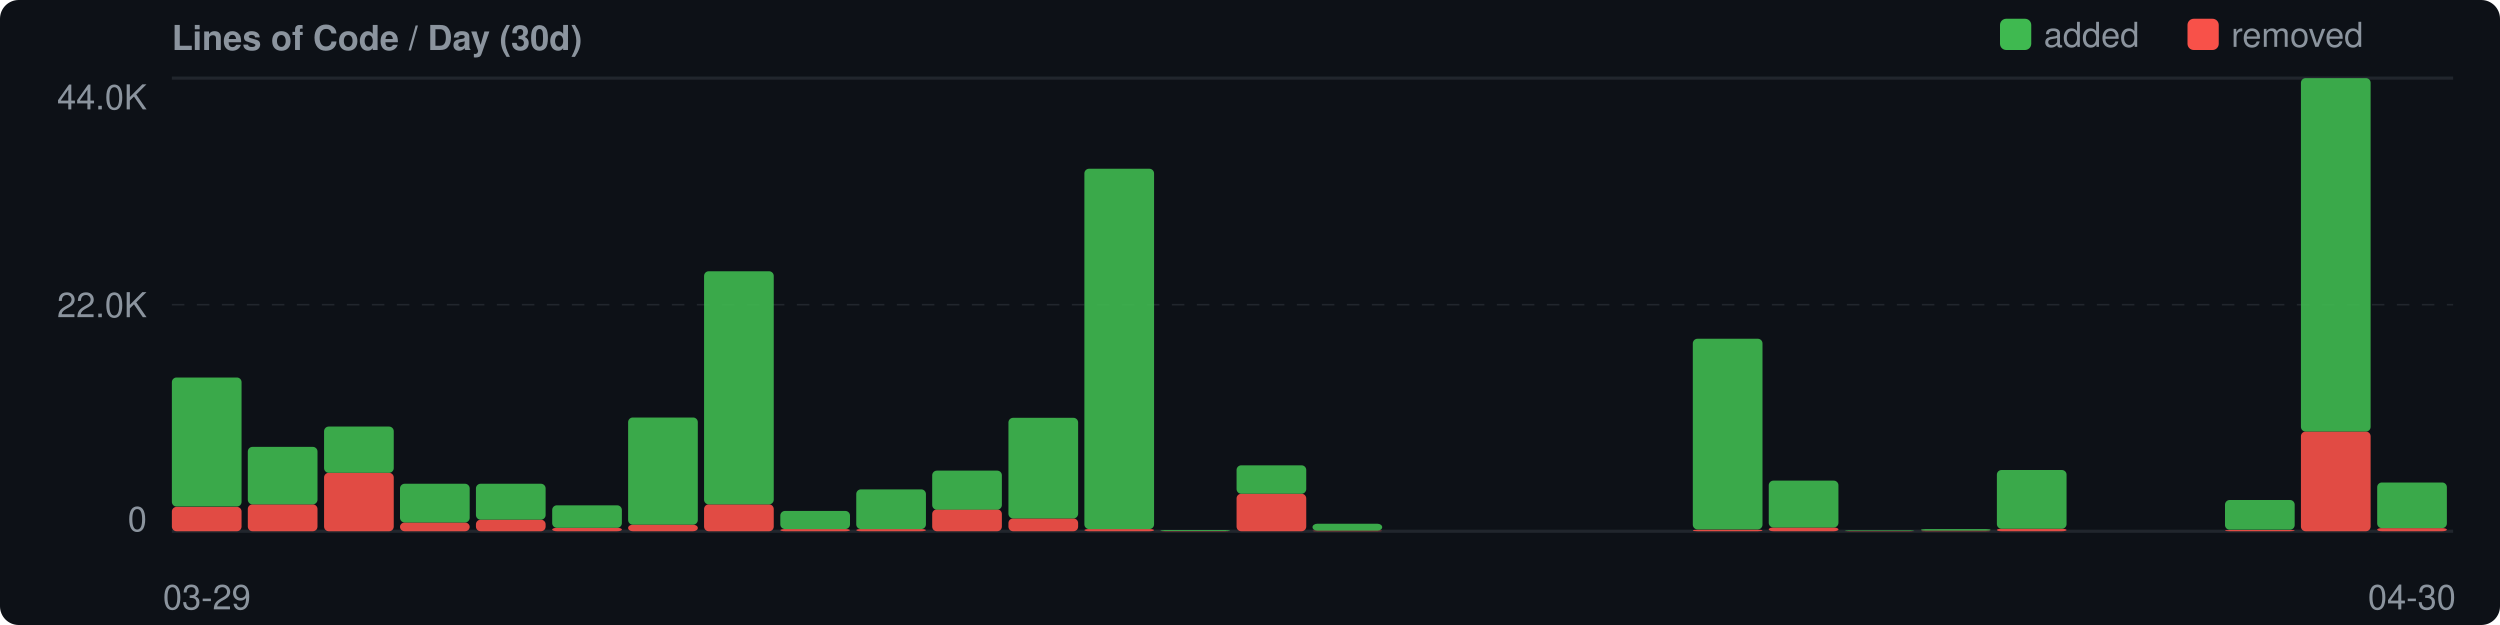
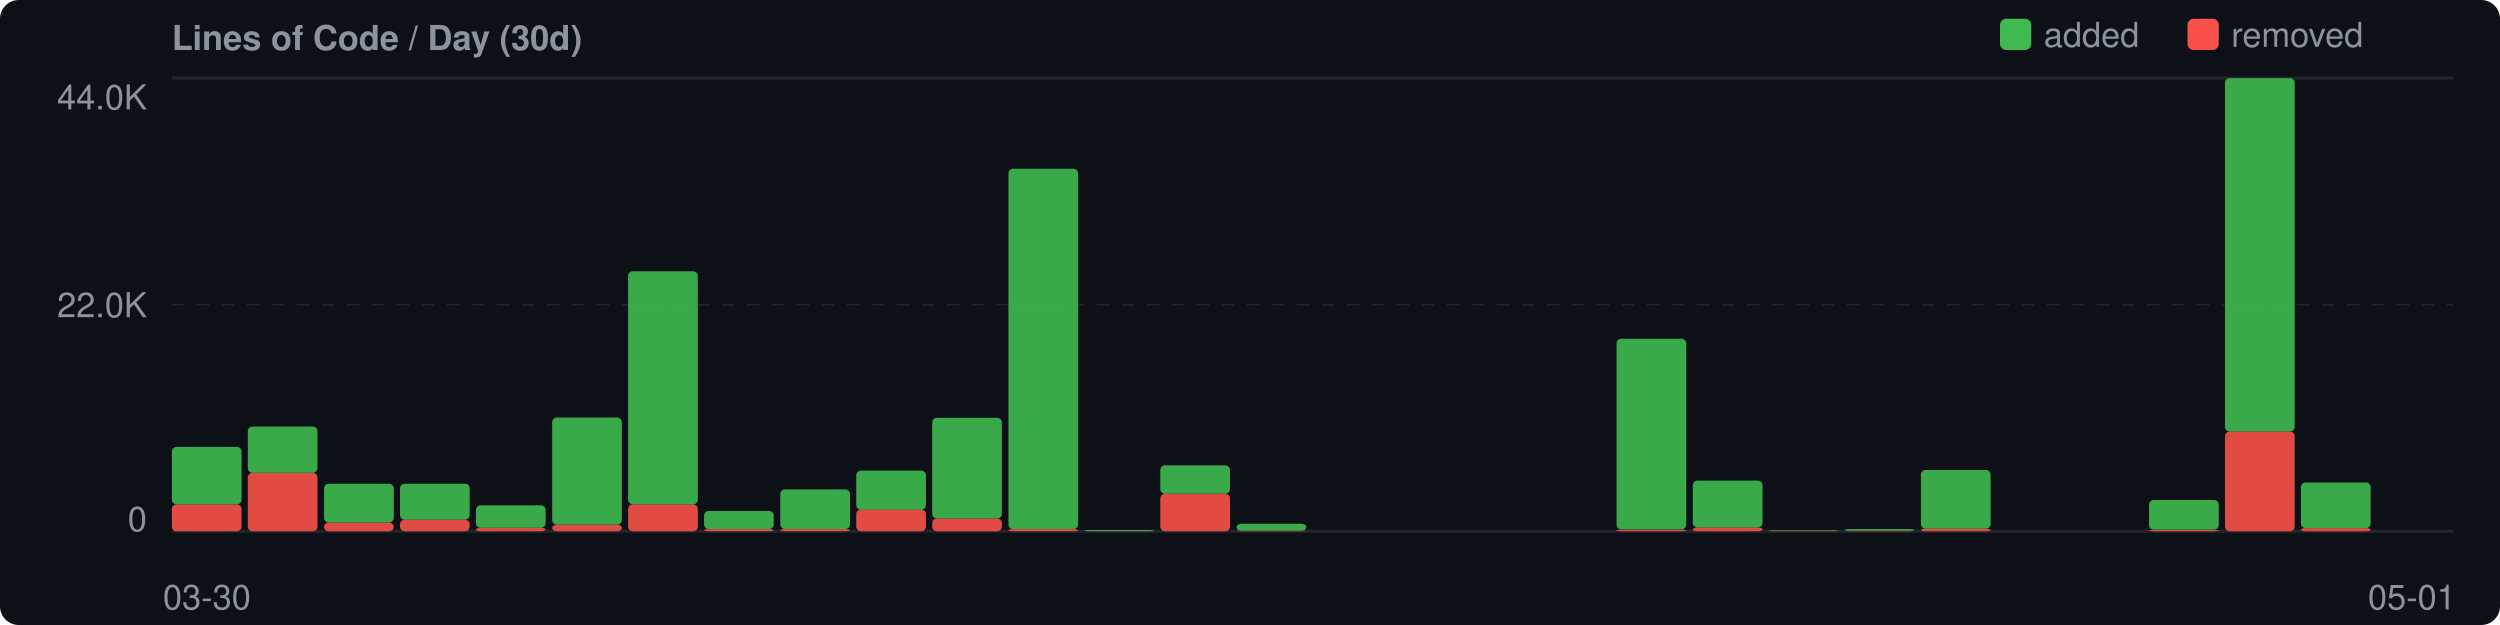
<svg xmlns="http://www.w3.org/2000/svg" width="800" height="200" viewBox="0 0 800 200">
  <rect width="800" height="200" fill="#0d1117" rx="6" />
  <style>text { font-family: system-ui, -apple-system, 'Segoe UI', Helvetica, Arial, sans-serif; fill: #8b949e; font-size: 11px; }</style>
  <text x="55" y="16" fill="#c9d1d9" font-size="13" font-weight="600">Lines of Code / Day (30d)</text>
  <rect x="640" y="6" width="10" height="10" fill="#3fb950" rx="2" />
  <text x="654" y="15" font-size="10" fill="#c9d1d9">added</text>
  <rect x="700" y="6" width="10" height="10" fill="#f85149" rx="2" />
  <text x="714" y="15" font-size="10" fill="#c9d1d9">removed</text>
  <text x="47" y="35" text-anchor="end" font-size="10">44.0K</text>
  <text x="47" y="170" text-anchor="end" font-size="10">0</text>
  <line x1="55" y1="25" x2="785" y2="25" stroke="#21262d" stroke-width="1" />
  <line x1="55" y1="170" x2="785" y2="170" stroke="#21262d" stroke-width="1" />
  <line x1="55" y1="97.5" x2="785" y2="97.5" stroke="#21262d" stroke-width="0.5" stroke-dasharray="4,4" />
  <text x="47" y="101.5" text-anchor="end" font-size="10">22.0K</text>
-   <rect x="55.0" y="162.2" width="22.3" height="7.8" fill="#f85149" rx="1.5" opacity="0.9" />
-   <rect x="55.0" y="120.8" width="22.3" height="41.3" fill="#3fb950" rx="1.5" opacity="0.9" />
-   <text x="66.2" y="195" text-anchor="middle" font-size="10">03-29</text>
-   <rect x="79.3" y="161.4" width="22.3" height="8.6" fill="#f85149" rx="1.5" opacity="0.9" />
-   <rect x="79.3" y="143.0" width="22.3" height="18.4" fill="#3fb950" rx="1.5" opacity="0.9" />
-   <rect x="103.7" y="151.3" width="22.3" height="18.7" fill="#f85149" rx="1.5" opacity="0.9" />
-   <rect x="103.7" y="136.5" width="22.3" height="14.8" fill="#3fb950" rx="1.5" opacity="0.9" />
-   <rect x="128.0" y="167.2" width="22.3" height="2.8" fill="#f85149" rx="1.5" opacity="0.9" />
-   <rect x="128.0" y="154.8" width="22.3" height="12.4" fill="#3fb950" rx="1.5" opacity="0.9" />
-   <rect x="152.3" y="166.3" width="22.3" height="3.7" fill="#f85149" rx="1.5" opacity="0.9" />
-   <rect x="152.3" y="154.8" width="22.3" height="11.5" fill="#3fb950" rx="1.5" opacity="0.9" />
-   <rect x="176.7" y="168.9" width="22.3" height="1.1" fill="#f85149" rx="1.5" opacity="0.9" />
-   <rect x="176.7" y="161.7" width="22.3" height="7.2" fill="#3fb950" rx="1.5" opacity="0.9" />
-   <rect x="201.0" y="167.9" width="22.3" height="2.1" fill="#f85149" rx="1.5" opacity="0.9" />
-   <rect x="201.0" y="133.6" width="22.3" height="34.3" fill="#3fb950" rx="1.5" opacity="0.9" />
-   <rect x="225.3" y="161.4" width="22.3" height="8.6" fill="#f85149" rx="1.5" opacity="0.9" />
-   <rect x="225.3" y="86.8" width="22.3" height="74.6" fill="#3fb950" rx="1.5" opacity="0.9" />
+   <rect x="55.0" y="161.4" width="22.3" height="8.6" fill="#f85149" rx="1.5" opacity="0.9" />
+   <rect x="55.0" y="143.0" width="22.3" height="18.4" fill="#3fb950" rx="1.5" opacity="0.9" />
+   <text x="66.2" y="195" text-anchor="middle" font-size="10">03-30</text>
+   <rect x="79.3" y="151.3" width="22.3" height="18.7" fill="#f85149" rx="1.5" opacity="0.9" />
+   <rect x="79.3" y="136.5" width="22.3" height="14.8" fill="#3fb950" rx="1.5" opacity="0.9" />
+   <rect x="103.7" y="167.2" width="22.3" height="2.8" fill="#f85149" rx="1.5" opacity="0.9" />
+   <rect x="103.7" y="154.8" width="22.3" height="12.4" fill="#3fb950" rx="1.5" opacity="0.9" />
+   <rect x="128.0" y="166.3" width="22.3" height="3.7" fill="#f85149" rx="1.5" opacity="0.9" />
+   <rect x="128.0" y="154.8" width="22.3" height="11.5" fill="#3fb950" rx="1.5" opacity="0.9" />
+   <rect x="152.3" y="168.9" width="22.3" height="1.1" fill="#f85149" rx="1.5" opacity="0.9" />
+   <rect x="152.3" y="161.7" width="22.3" height="7.2" fill="#3fb950" rx="1.5" opacity="0.9" />
+   <rect x="176.7" y="167.9" width="22.3" height="2.1" fill="#f85149" rx="1.5" opacity="0.9" />
+   <rect x="176.7" y="133.6" width="22.3" height="34.3" fill="#3fb950" rx="1.5" opacity="0.9" />
+   <rect x="201.0" y="161.4" width="22.3" height="8.6" fill="#f85149" rx="1.5" opacity="0.9" />
+   <rect x="201.0" y="86.8" width="22.3" height="74.6" fill="#3fb950" rx="1.5" opacity="0.9" />
+   <rect x="225.3" y="169.3" width="22.3" height="0.7" fill="#f85149" rx="1.5" opacity="0.9" />
+   <rect x="225.3" y="163.5" width="22.3" height="5.8" fill="#3fb950" rx="1.5" opacity="0.9" />
  <rect x="249.7" y="169.3" width="22.3" height="0.7" fill="#f85149" rx="1.5" opacity="0.9" />
-   <rect x="249.7" y="163.5" width="22.3" height="5.8" fill="#3fb950" rx="1.5" opacity="0.9" />
-   <rect x="274.0" y="169.3" width="22.3" height="0.7" fill="#f85149" rx="1.5" opacity="0.9" />
-   <rect x="274.0" y="156.6" width="22.3" height="12.7" fill="#3fb950" rx="1.5" opacity="0.9" />
-   <rect x="298.3" y="163.0" width="22.3" height="7.0" fill="#f85149" rx="1.5" opacity="0.9" />
-   <rect x="298.3" y="150.6" width="22.3" height="12.5" fill="#3fb950" rx="1.5" opacity="0.9" />
-   <rect x="322.7" y="165.9" width="22.3" height="4.1" fill="#f85149" rx="1.5" opacity="0.9" />
-   <rect x="322.7" y="133.7" width="22.3" height="32.2" fill="#3fb950" rx="1.5" opacity="0.9" />
-   <rect x="347.0" y="169.3" width="22.3" height="0.7" fill="#f85149" rx="1.5" opacity="0.9" />
-   <rect x="347.0" y="54.0" width="22.3" height="115.3" fill="#3fb950" rx="1.5" opacity="0.9" />
-   <rect x="371.3" y="169.9" width="22.3" height="0.1" fill="#f85149" rx="1.5" opacity="0.9" />
-   <rect x="371.3" y="169.6" width="22.3" height="0.3" fill="#3fb950" rx="1.5" opacity="0.9" />
-   <rect x="395.7" y="158.0" width="22.3" height="12.0" fill="#f85149" rx="1.5" opacity="0.9" />
-   <rect x="395.7" y="148.9" width="22.3" height="9.1" fill="#3fb950" rx="1.5" opacity="0.9" />
-   <rect x="420.0" y="169.8" width="22.3" height="0.2" fill="#f85149" rx="1.5" opacity="0.9" />
-   <rect x="420.0" y="167.6" width="22.3" height="2.2" fill="#3fb950" rx="1.5" opacity="0.9" />
-   <rect x="493.0" y="170.0" width="22.3" height="0.0" fill="#f85149" rx="1.5" opacity="0.9" />
-   <rect x="493.0" y="169.9" width="22.3" height="0.0" fill="#3fb950" rx="1.5" opacity="0.9" />
-   <rect x="541.7" y="169.5" width="22.3" height="0.5" fill="#f85149" rx="1.5" opacity="0.9" />
-   <rect x="541.7" y="108.4" width="22.3" height="61.0" fill="#3fb950" rx="1.5" opacity="0.9" />
-   <rect x="566.0" y="168.8" width="22.3" height="1.2" fill="#f85149" rx="1.5" opacity="0.9" />
-   <rect x="566.0" y="153.8" width="22.3" height="15.0" fill="#3fb950" rx="1.5" opacity="0.9" />
-   <rect x="590.3" y="169.9" width="22.3" height="0.1" fill="#f85149" rx="1.5" opacity="0.9" />
-   <rect x="590.3" y="169.7" width="22.3" height="0.2" fill="#3fb950" rx="1.5" opacity="0.9" />
-   <rect x="614.7" y="169.8" width="22.3" height="0.2" fill="#f85149" rx="1.5" opacity="0.9" />
-   <rect x="614.7" y="169.3" width="22.3" height="0.5" fill="#3fb950" rx="1.5" opacity="0.9" />
-   <rect x="639.0" y="169.2" width="22.3" height="0.8" fill="#f85149" rx="1.5" opacity="0.9" />
-   <rect x="639.0" y="150.4" width="22.3" height="18.8" fill="#3fb950" rx="1.5" opacity="0.9" />
-   <rect x="712.0" y="169.6" width="22.3" height="0.4" fill="#f85149" rx="1.5" opacity="0.9" />
-   <rect x="712.0" y="160.0" width="22.3" height="9.5" fill="#3fb950" rx="1.5" opacity="0.9" />
-   <rect x="736.3" y="138.1" width="22.3" height="31.9" fill="#f85149" rx="1.5" opacity="0.9" />
-   <rect x="736.3" y="25.0" width="22.3" height="113.1" fill="#3fb950" rx="1.5" opacity="0.9" />
-   <rect x="760.7" y="169.0" width="22.3" height="1.0" fill="#f85149" rx="1.5" opacity="0.9" />
-   <rect x="760.7" y="154.4" width="22.3" height="14.6" fill="#3fb950" rx="1.5" opacity="0.9" />
-   <text x="771.8" y="195" text-anchor="middle" font-size="10">04-30</text>
+   <rect x="249.7" y="156.6" width="22.3" height="12.7" fill="#3fb950" rx="1.5" opacity="0.9" />
+   <rect x="274.0" y="163.0" width="22.3" height="7.0" fill="#f85149" rx="1.5" opacity="0.9" />
+   <rect x="274.0" y="150.6" width="22.3" height="12.5" fill="#3fb950" rx="1.5" opacity="0.9" />
+   <rect x="298.3" y="165.9" width="22.3" height="4.1" fill="#f85149" rx="1.5" opacity="0.9" />
+   <rect x="298.3" y="133.7" width="22.3" height="32.2" fill="#3fb950" rx="1.5" opacity="0.9" />
+   <rect x="322.7" y="169.3" width="22.3" height="0.7" fill="#f85149" rx="1.5" opacity="0.9" />
+   <rect x="322.7" y="54.0" width="22.3" height="115.3" fill="#3fb950" rx="1.5" opacity="0.9" />
+   <rect x="347.0" y="169.9" width="22.3" height="0.1" fill="#f85149" rx="1.5" opacity="0.9" />
+   <rect x="347.0" y="169.6" width="22.3" height="0.3" fill="#3fb950" rx="1.5" opacity="0.9" />
+   <rect x="371.3" y="158.0" width="22.3" height="12.0" fill="#f85149" rx="1.5" opacity="0.9" />
+   <rect x="371.3" y="148.9" width="22.3" height="9.1" fill="#3fb950" rx="1.5" opacity="0.9" />
+   <rect x="395.7" y="169.8" width="22.3" height="0.2" fill="#f85149" rx="1.5" opacity="0.9" />
+   <rect x="395.7" y="167.6" width="22.3" height="2.2" fill="#3fb950" rx="1.5" opacity="0.9" />
+   <rect x="468.7" y="170.0" width="22.3" height="0.0" fill="#f85149" rx="1.5" opacity="0.9" />
+   <rect x="468.7" y="169.9" width="22.3" height="0.0" fill="#3fb950" rx="1.5" opacity="0.9" />
+   <rect x="517.3" y="169.5" width="22.3" height="0.5" fill="#f85149" rx="1.5" opacity="0.9" />
+   <rect x="517.3" y="108.4" width="22.3" height="61.0" fill="#3fb950" rx="1.5" opacity="0.9" />
+   <rect x="541.7" y="168.8" width="22.3" height="1.2" fill="#f85149" rx="1.5" opacity="0.9" />
+   <rect x="541.7" y="153.8" width="22.3" height="15.0" fill="#3fb950" rx="1.5" opacity="0.9" />
+   <rect x="566.0" y="169.9" width="22.3" height="0.1" fill="#f85149" rx="1.5" opacity="0.9" />
+   <rect x="566.0" y="169.7" width="22.3" height="0.2" fill="#3fb950" rx="1.5" opacity="0.9" />
+   <rect x="590.3" y="169.8" width="22.3" height="0.2" fill="#f85149" rx="1.5" opacity="0.9" />
+   <rect x="590.3" y="169.3" width="22.3" height="0.5" fill="#3fb950" rx="1.5" opacity="0.9" />
+   <rect x="614.7" y="169.2" width="22.3" height="0.8" fill="#f85149" rx="1.5" opacity="0.9" />
+   <rect x="614.7" y="150.4" width="22.3" height="18.8" fill="#3fb950" rx="1.5" opacity="0.9" />
+   <rect x="687.7" y="169.6" width="22.3" height="0.4" fill="#f85149" rx="1.5" opacity="0.9" />
+   <rect x="687.7" y="160.0" width="22.3" height="9.5" fill="#3fb950" rx="1.5" opacity="0.9" />
+   <rect x="712.0" y="138.1" width="22.3" height="31.9" fill="#f85149" rx="1.5" opacity="0.9" />
+   <rect x="712.0" y="25.0" width="22.3" height="113.1" fill="#3fb950" rx="1.5" opacity="0.9" />
+   <rect x="736.3" y="169.0" width="22.3" height="1.0" fill="#f85149" rx="1.5" opacity="0.9" />
+   <rect x="736.3" y="154.4" width="22.3" height="14.6" fill="#3fb950" rx="1.5" opacity="0.9" />
+   <rect x="760.7" y="170.0" width="22.3" height="0.0" fill="#f85149" rx="1.5" opacity="0.9" />
+   <rect x="760.7" y="170.0" width="22.3" height="0.0" fill="#3fb950" rx="1.5" opacity="0.9" />
+   <text x="771.8" y="195" text-anchor="middle" font-size="10">05-01</text>
</svg>
